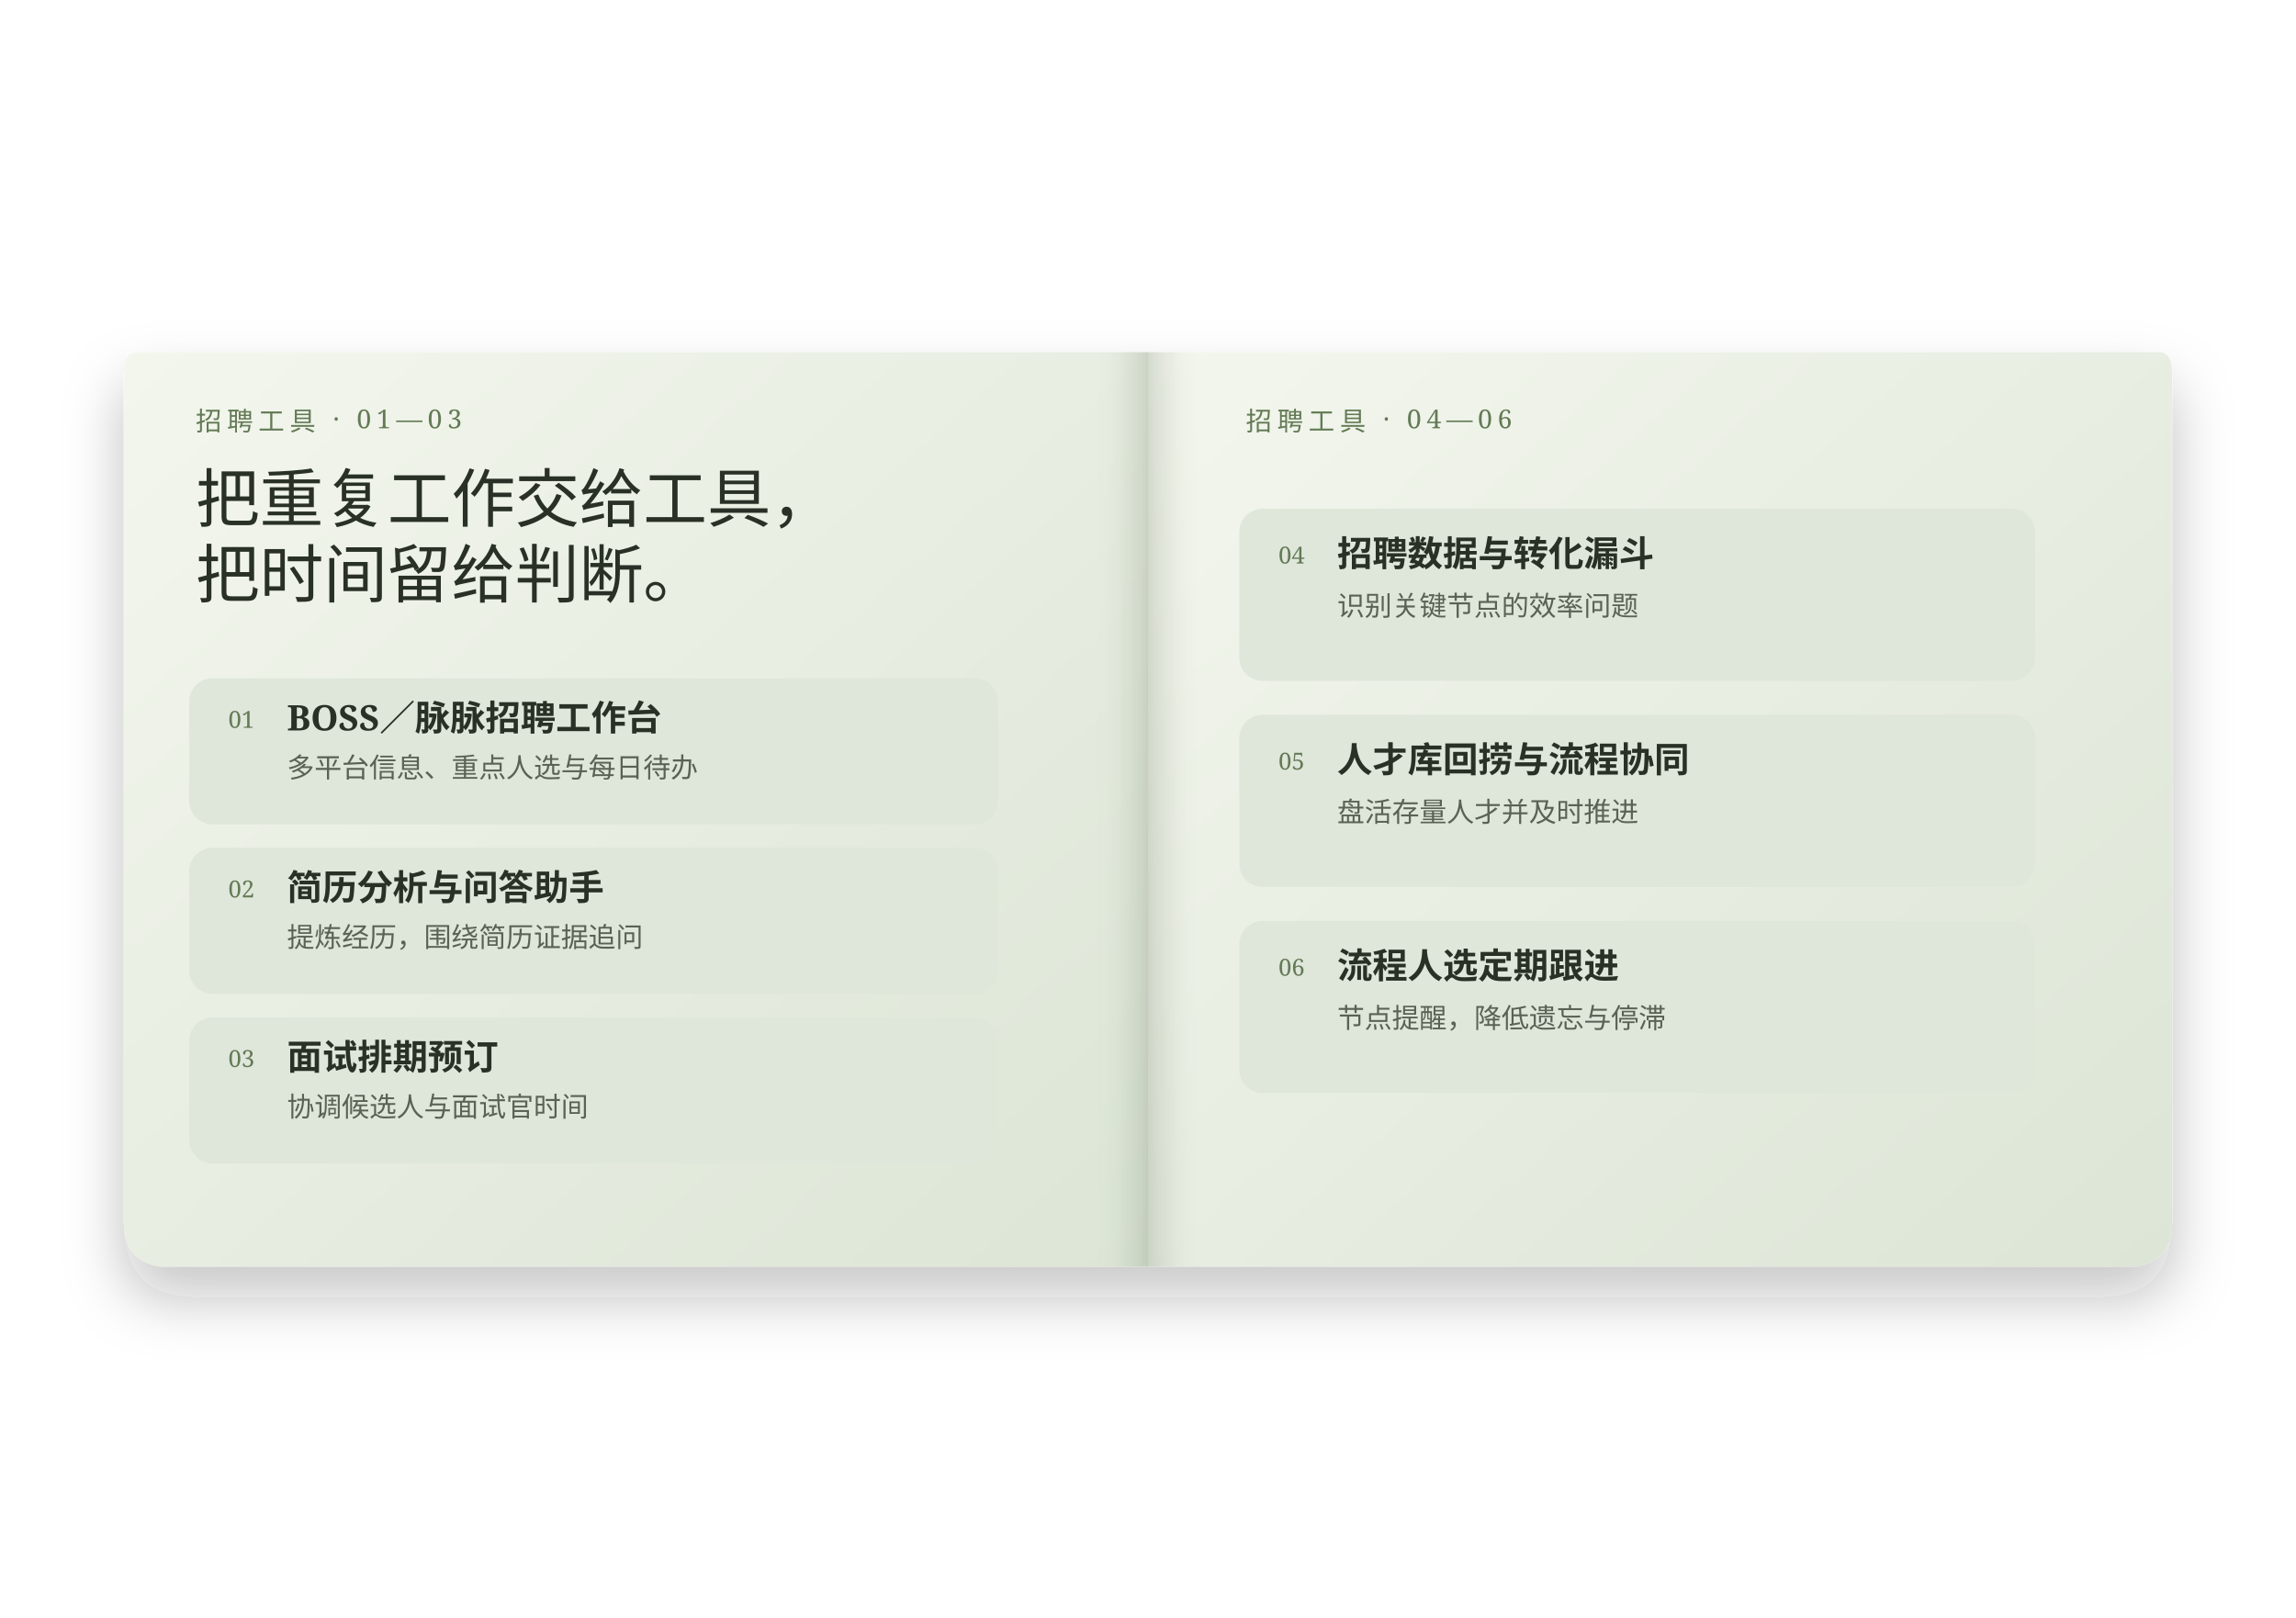
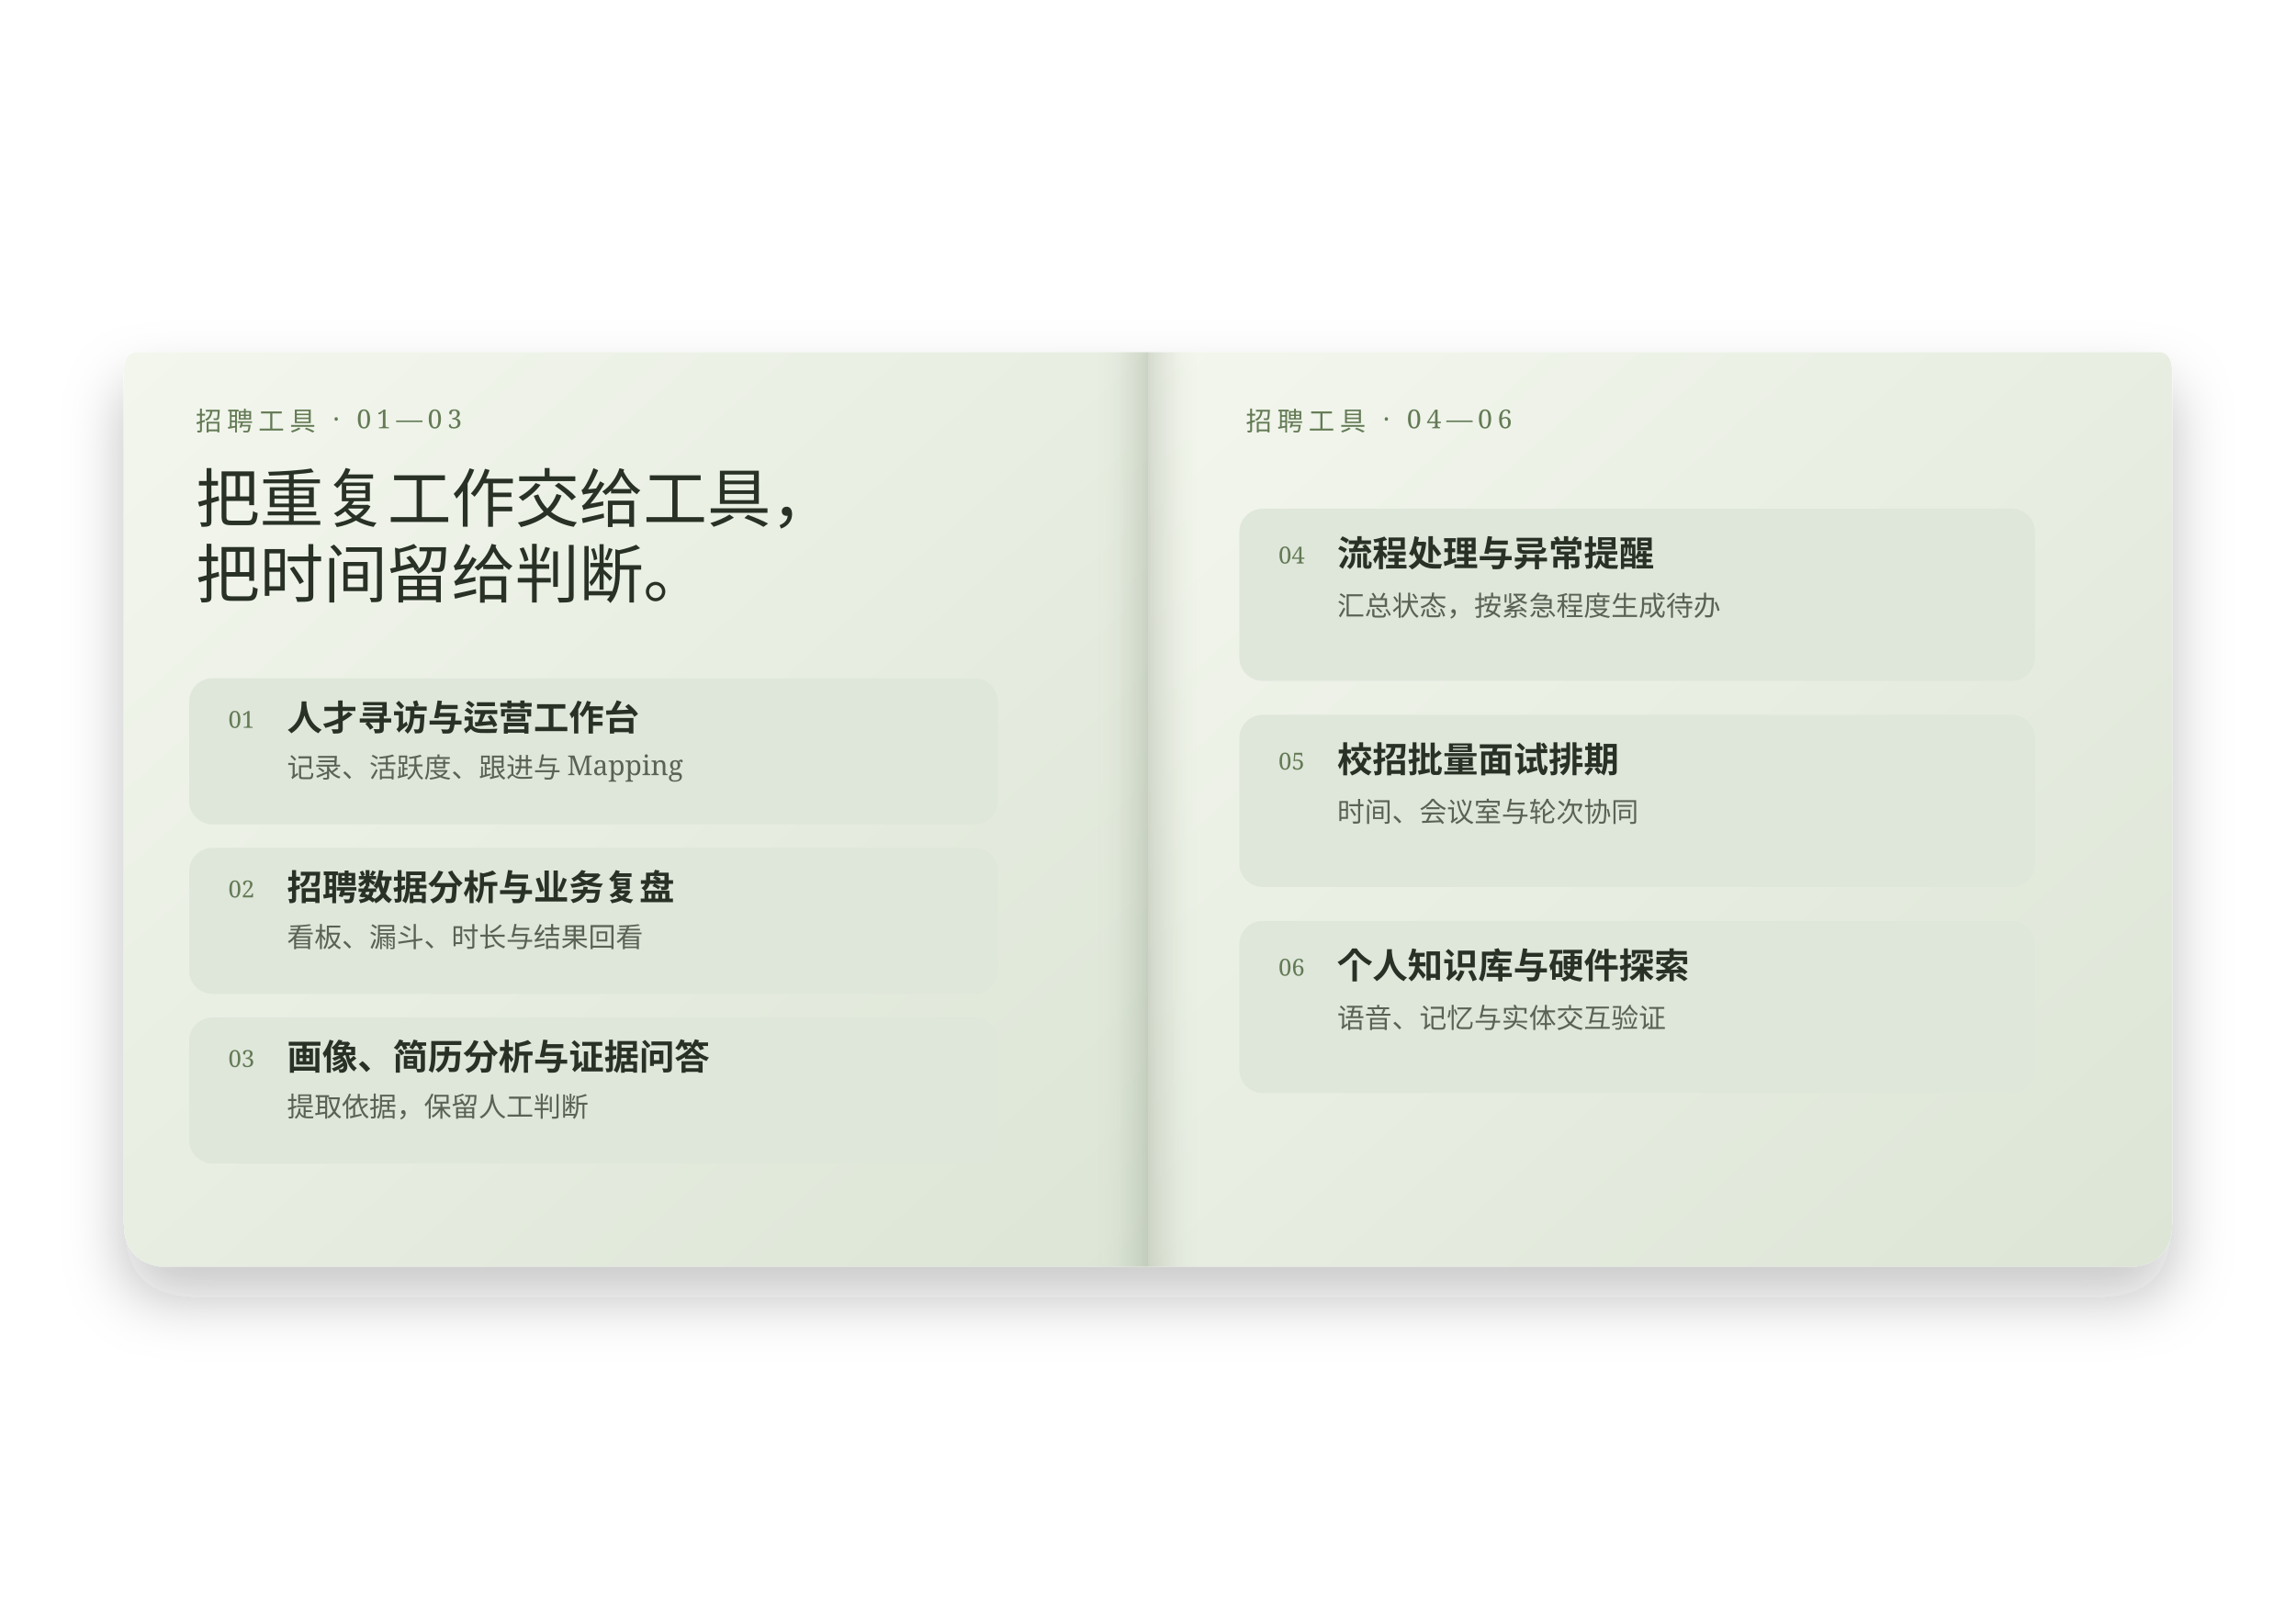
<svg xmlns="http://www.w3.org/2000/svg" width="1760" height="1240" viewBox="0 0 1760 1240">
  <defs>
    <filter id="s" x="-20%" y="-30%" width="140%" height="170%">
      <feDropShadow dx="0" dy="24" stdDeviation="22" flood-color="#20271d" flood-opacity=".25" />
    </filter>
    <linearGradient id="p" x1="0" y1="0" x2="1" y2="1">
      <stop stop-color="#f3f6ed" />
      <stop offset="1" stop-color="#dce5d6" />
    </linearGradient>
    <linearGradient id="g">
      <stop stop-color="#c8d3c2" stop-opacity="0" />
      <stop offset=".5" stop-color="#68765f" stop-opacity=".22" />
      <stop offset="1" stop-color="#c8d3c2" stop-opacity="0" />
    </linearGradient>
  </defs>
  <g filter="url(#s)">
    <path d="M105 270Q95 270 95 286V938Q95 966 122 971H880V270Z" fill="url(#p)" />
    <path d="M880 270H1655Q1665 270 1665 286V938Q1665 966 1638 971H880Z" fill="url(#p)" />
  </g>
  <text x="150" y="330" fill="#637a55" font-size="20" letter-spacing="4" font-family="Newsreader, STSong, serif">招聘工具 · 01—03</text>
  <text x="150" y="400" fill="#293126" font-size="49" font-family="Instrument Serif, STSong, serif">把重复工作交给工具，</text>
  <text x="150" y="458" fill="#293126" font-size="49" font-family="Instrument Serif, STSong, serif">把时间留给判断。</text>
  <g font-family="Newsreader, STSong, serif">
    <rect x="145" y="520" width="620" height="112" rx="18" fill="#dfe6da" />
    <text x="175" y="558" fill="#637a55" font-size="18">01</text>
-     <text x="220" y="560" fill="#293126" font-size="27" font-weight="600">BOSS／脉脉招聘工作台</text>
-     <text x="220" y="596" fill="#596255" font-size="21">多平台信息、重点人选与每日待办</text>
+     <text x="220" y="560" fill="#293126" font-size="27" font-weight="600">人才寻访与运营工作台</text>
+     <text x="220" y="596" fill="#596255" font-size="21">记录、活跃度、跟进与 Mapping</text>
    <rect x="145" y="650" width="620" height="112" rx="18" fill="#dfe6da" />
    <text x="175" y="688" fill="#637a55" font-size="18">02</text>
-     <text x="220" y="690" fill="#293126" font-size="27" font-weight="600">简历分析与问答助手</text>
-     <text x="220" y="726" fill="#596255" font-size="21">提炼经历，围绕简历证据追问</text>
+     <text x="220" y="690" fill="#293126" font-size="27" font-weight="600">招聘数据分析与业务复盘</text>
+     <text x="220" y="726" fill="#596255" font-size="21">看板、漏斗、时长与结果回看</text>
    <rect x="145" y="780" width="620" height="112" rx="18" fill="#dfe6da" />
    <text x="175" y="818" fill="#637a55" font-size="18">03</text>
-     <text x="220" y="820" fill="#293126" font-size="27" font-weight="600">面试排期预订</text>
-     <text x="220" y="856" fill="#596255" font-size="21">协调候选人与面试官时间</text>
+     <text x="220" y="820" fill="#293126" font-size="27" font-weight="600">画像、简历分析与证据问答</text>
+     <text x="220" y="856" fill="#596255" font-size="21">提取依据，保留人工判断</text>
  </g>
  <text x="955" y="330" fill="#637a55" font-size="20" letter-spacing="4" font-family="Newsreader, STSong, serif">招聘工具 · 04—06</text>
  <g font-family="Newsreader, STSong, serif">
    <rect x="950" y="390" width="610" height="132" rx="18" fill="#dfe6da" />
    <text x="980" y="432" fill="#637a55" font-size="18">04</text>
-     <text x="1025" y="434" fill="#293126" font-size="27" font-weight="600">招聘数据与转化漏斗</text>
-     <text x="1025" y="472" fill="#596255" font-size="21">识别关键节点的效率问题</text>
+     <text x="1025" y="434" fill="#293126" font-size="27" font-weight="600">流程处理与异常提醒</text>
+     <text x="1025" y="472" fill="#596255" font-size="21">汇总状态，按紧急程度生成待办</text>
    <rect x="950" y="548" width="610" height="132" rx="18" fill="#dfe6da" />
    <text x="980" y="590" fill="#637a55" font-size="18">05</text>
-     <text x="1025" y="592" fill="#293126" font-size="27" font-weight="600">人才库回捞与流程协同</text>
-     <text x="1025" y="630" fill="#596255" font-size="21">盘活存量人才并及时推进</text>
+     <text x="1025" y="592" fill="#293126" font-size="27" font-weight="600">校招批量面试排期</text>
+     <text x="1025" y="630" fill="#596255" font-size="21">时间、会议室与轮次协同</text>
    <rect x="950" y="706" width="610" height="132" rx="18" fill="#dfe6da" />
    <text x="980" y="748" fill="#637a55" font-size="18">06</text>
-     <text x="1025" y="750" fill="#293126" font-size="27" font-weight="600">流程人选定期跟进</text>
-     <text x="1025" y="788" fill="#596255" font-size="21">节点提醒，降低遗忘与停滞</text>
+     <text x="1025" y="750" fill="#293126" font-size="27" font-weight="600">个人知识库与硬件探索</text>
+     <text x="1025" y="788" fill="#596255" font-size="21">语音、记忆与实体交互验证</text>
  </g>
  <rect x="842" y="270" width="76" height="701" fill="url(#g)" />
</svg>
